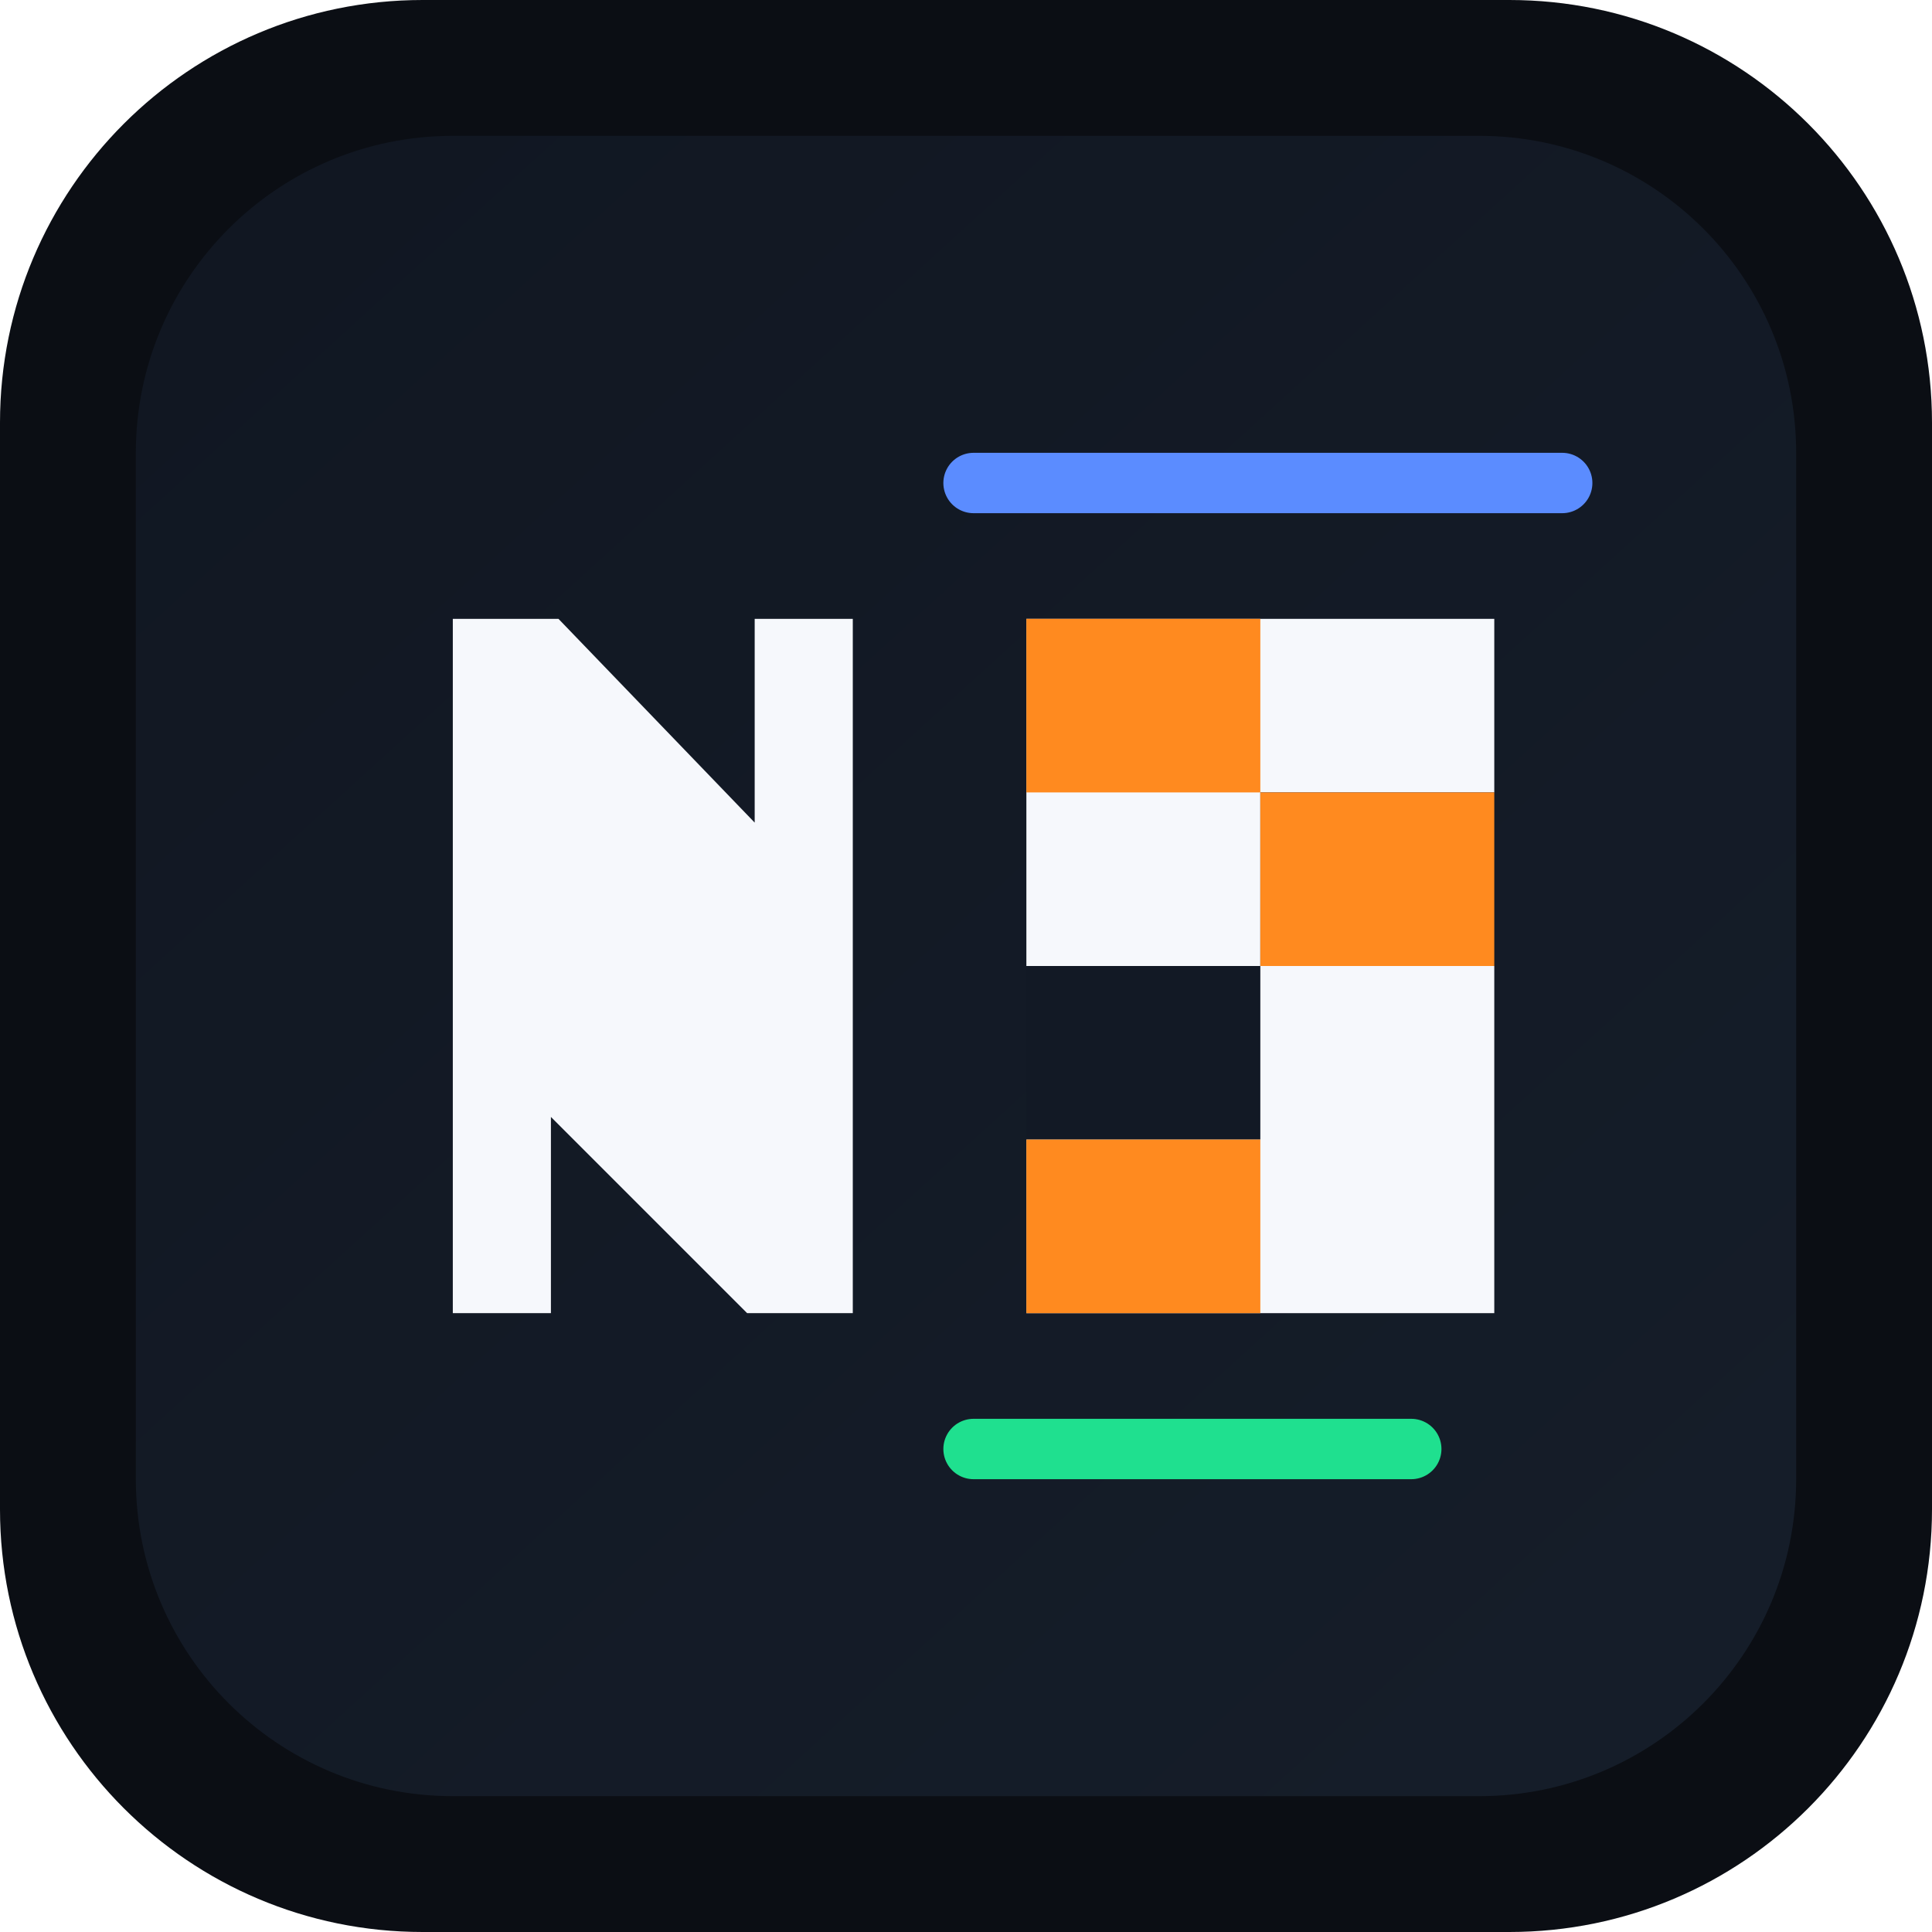
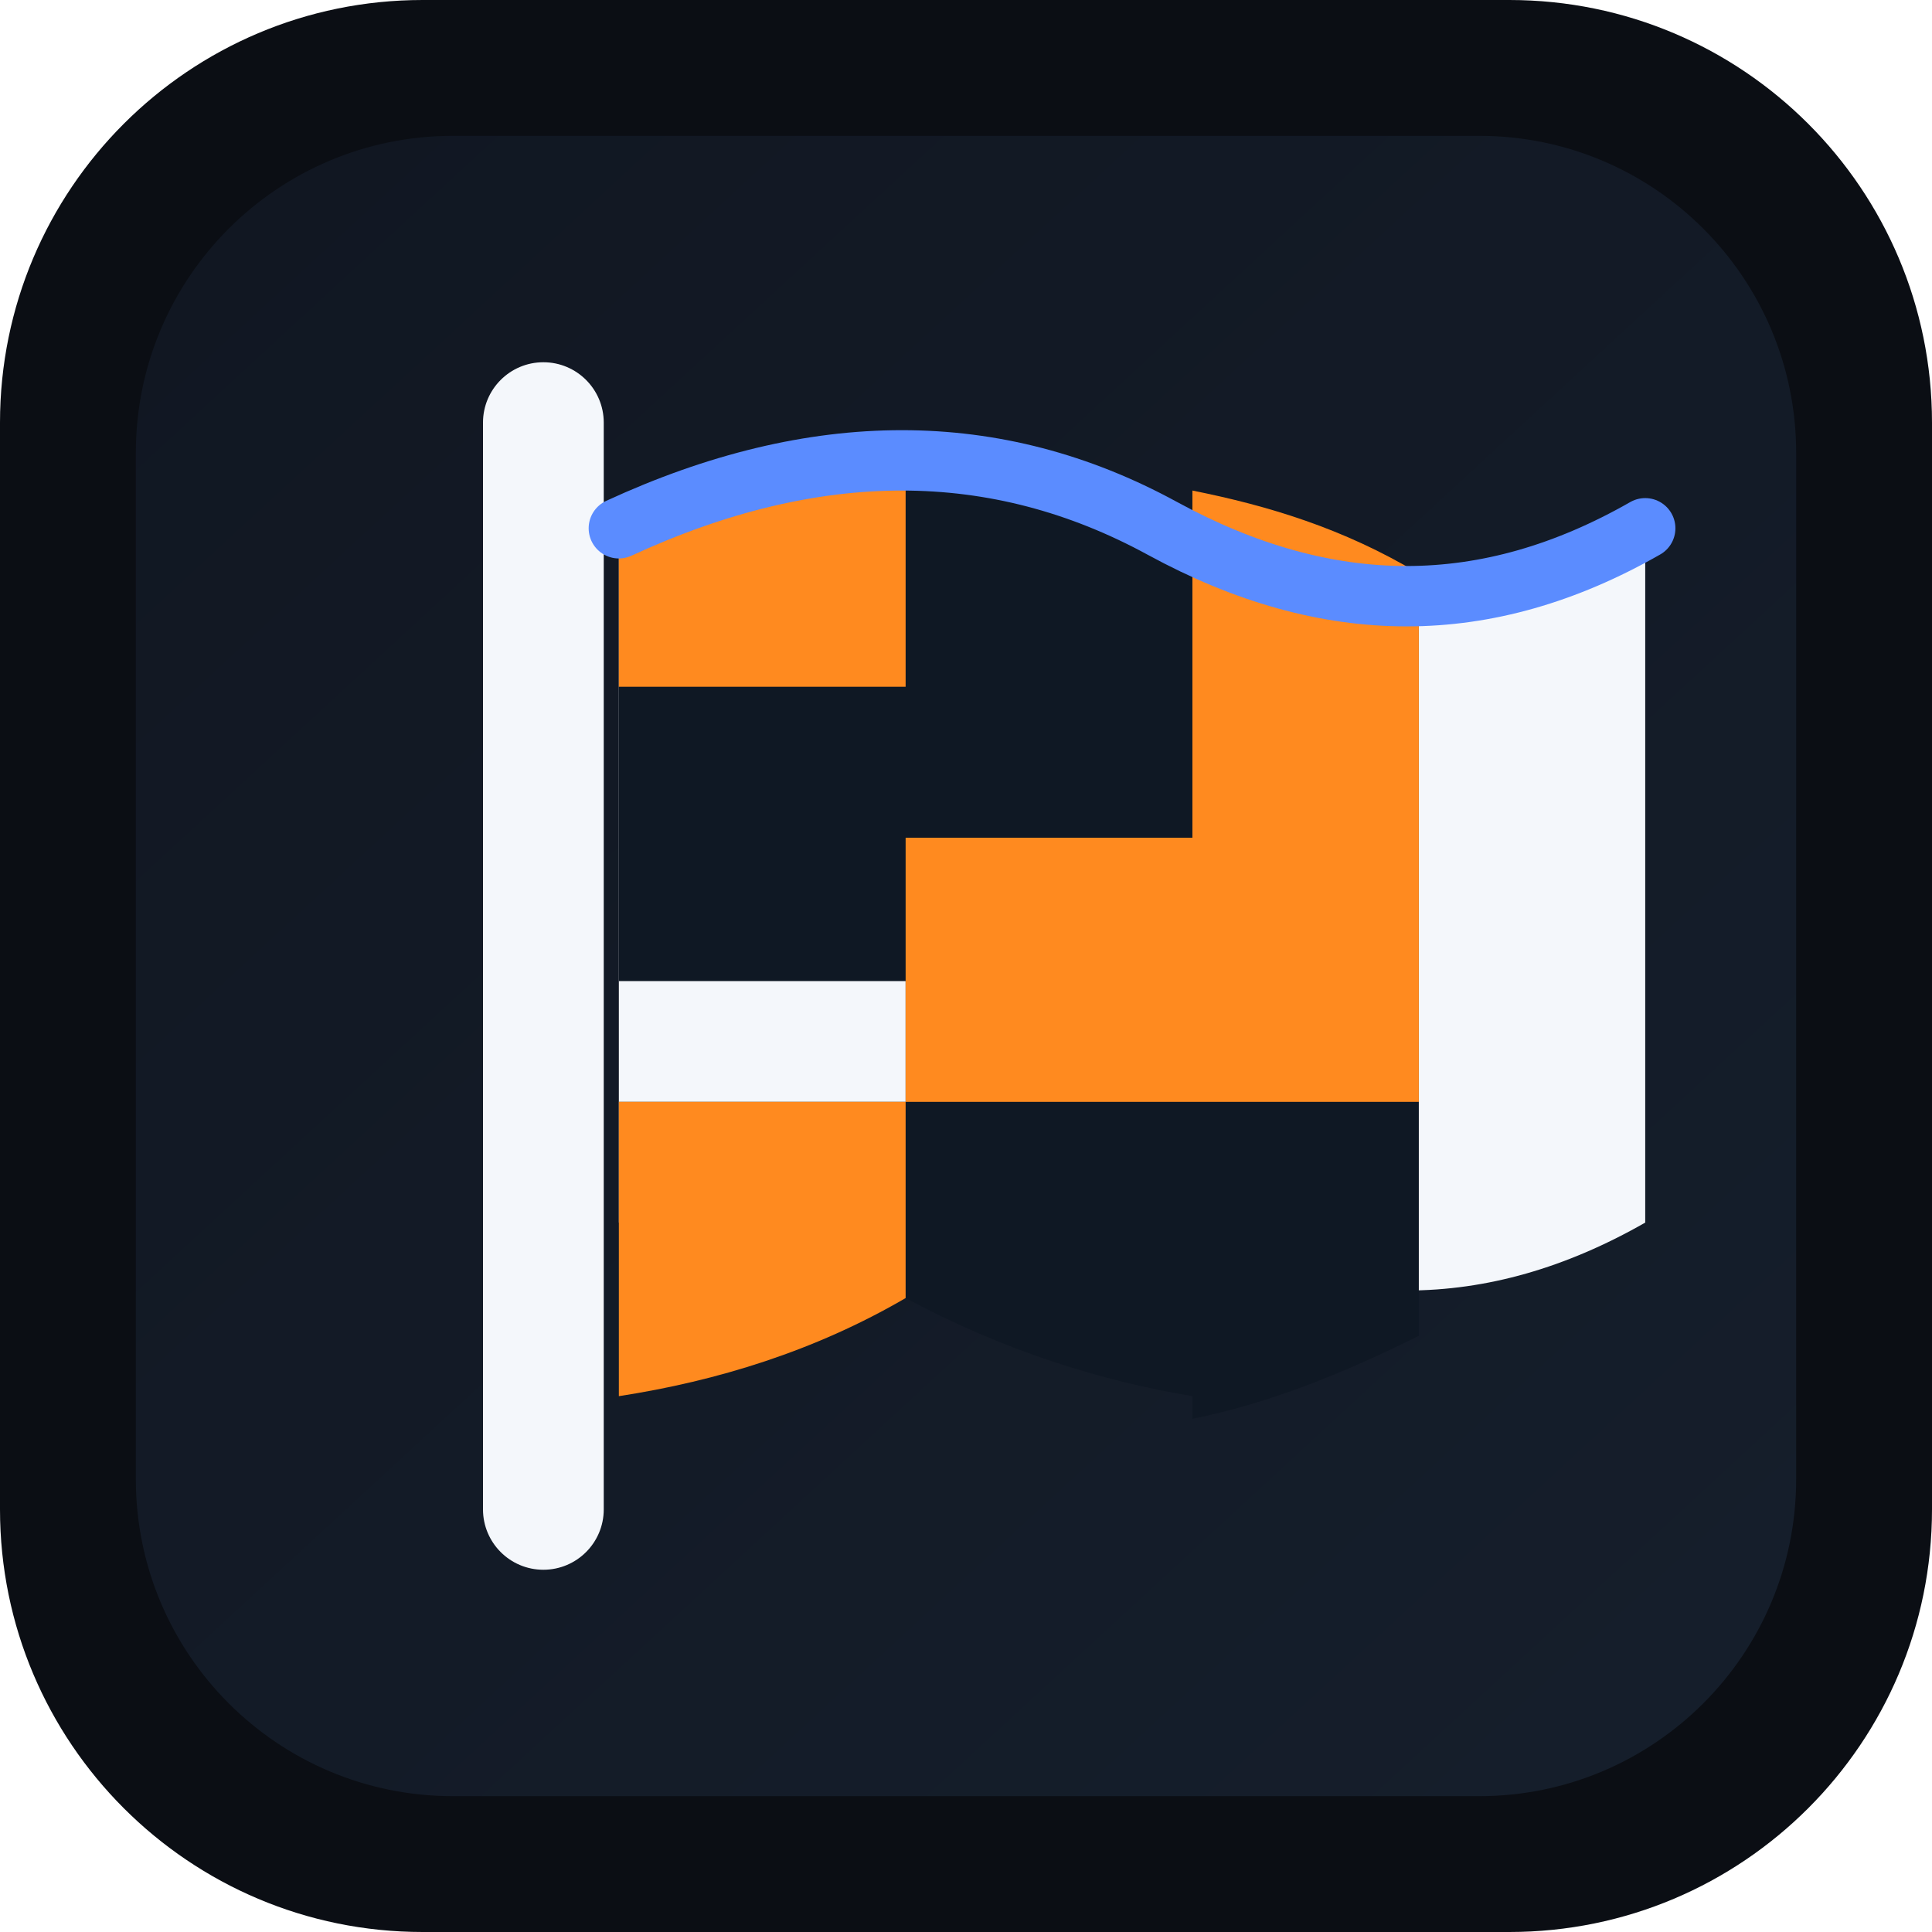
<svg xmlns="http://www.w3.org/2000/svg" width="256" height="256" viewBox="0 0 256 256" fill="none">
  <rect width="256" height="256" rx="56" fill="#0B0E14" />
  <rect x="18" y="18" width="220" height="220" rx="42" fill="url(#bg)" />
-   <path d="M60 174V82h14l26 27V82h13v92h-14l-26-26v26H60Z" fill="#F6F8FC" />
-   <path d="M136 82h62v92h-62V82Z" fill="#121925" />
-   <path d="M136 82h31v23h-31V82Zm31 0h31v23h-31V82Zm-31 23h31v23h-31v-23Zm31 23h31v23h-31v-23Zm-31 23h31v23h-31v-23Zm31 23h31v-23h-31v23Z" fill="#F6F8FC" />
-   <path d="M136 82h31v23h-31V82Zm31 23h31v23h-31v-23Zm-31 46h31v23h-31v-23Z" fill="#FF8A1F" />
-   <path d="M129 64h78" stroke="#5B8CFF" stroke-linecap="round" stroke-width="8" />
-   <path d="M129 192h58" stroke="#1FE08F" stroke-linecap="round" stroke-width="8" />
+   <path d="M64 56c0-4.418 3.582-8 8-8s8 3.582 8 8v144c0 4.418-3.582 8-8 8s-8-3.582-8-8V56Z" fill="#F4F7FB" />
+   <path d="M82 70c26-12 50-12 72 0 22 12 43 12 64 0v92c-21 12-42 12-64 0-22-12-46-12-72 0V70Z" fill="#F4F7FB" />
+   <path d="M82 70c13-6 25-9 38-9v30H82V70Zm76-5c10 2 20 5 30 11v31h-30V65Zm-38-4c13 0 26 3 38 8v38h-38V61Zm0 46h38v39h-38v-39Zm-38-16h38v39H82V91Zm106 16v39h-30v-39h30Zm-68 39h38v39c-12-2-25-6-38-13v-26Zm-38 0h38v26c-12 7-25 11-38 13v-39Zm76 0h30v31c-10 5-20 9-30 11v-42Z" fill="#0F1824" />
+   <path d="M82 70c13-6 25-9 38-9v30H82V70Zm76-5c10 2 20 5 30 11v31h-30V65Zm-38 46h38v35h-38v-35Zm-38 35h38v26c-12 7-25 11-38 13v-39Zm106-39v39h-30v-39h30Z" fill="#FF8A1F" />
+   <path d="M82 70c26-12 50-12 72 0 22 12 43 12 64 0" stroke="#5B8CFF" stroke-linecap="round" stroke-width="8" />
  <defs>
-     <linearGradient id="bg" x1="32" y1="26" x2="214" y2="226" gradientUnits="userSpaceOnUse">
+     <linearGradient id="bg" x1="30" y1="24" x2="220" y2="230" gradientUnits="userSpaceOnUse">
      <stop stop-color="#111722" />
-       <stop offset="1" stop-color="#151D29" />
+       <stop offset="1" stop-color="#151E2B" />
    </linearGradient>
  </defs>
</svg>
